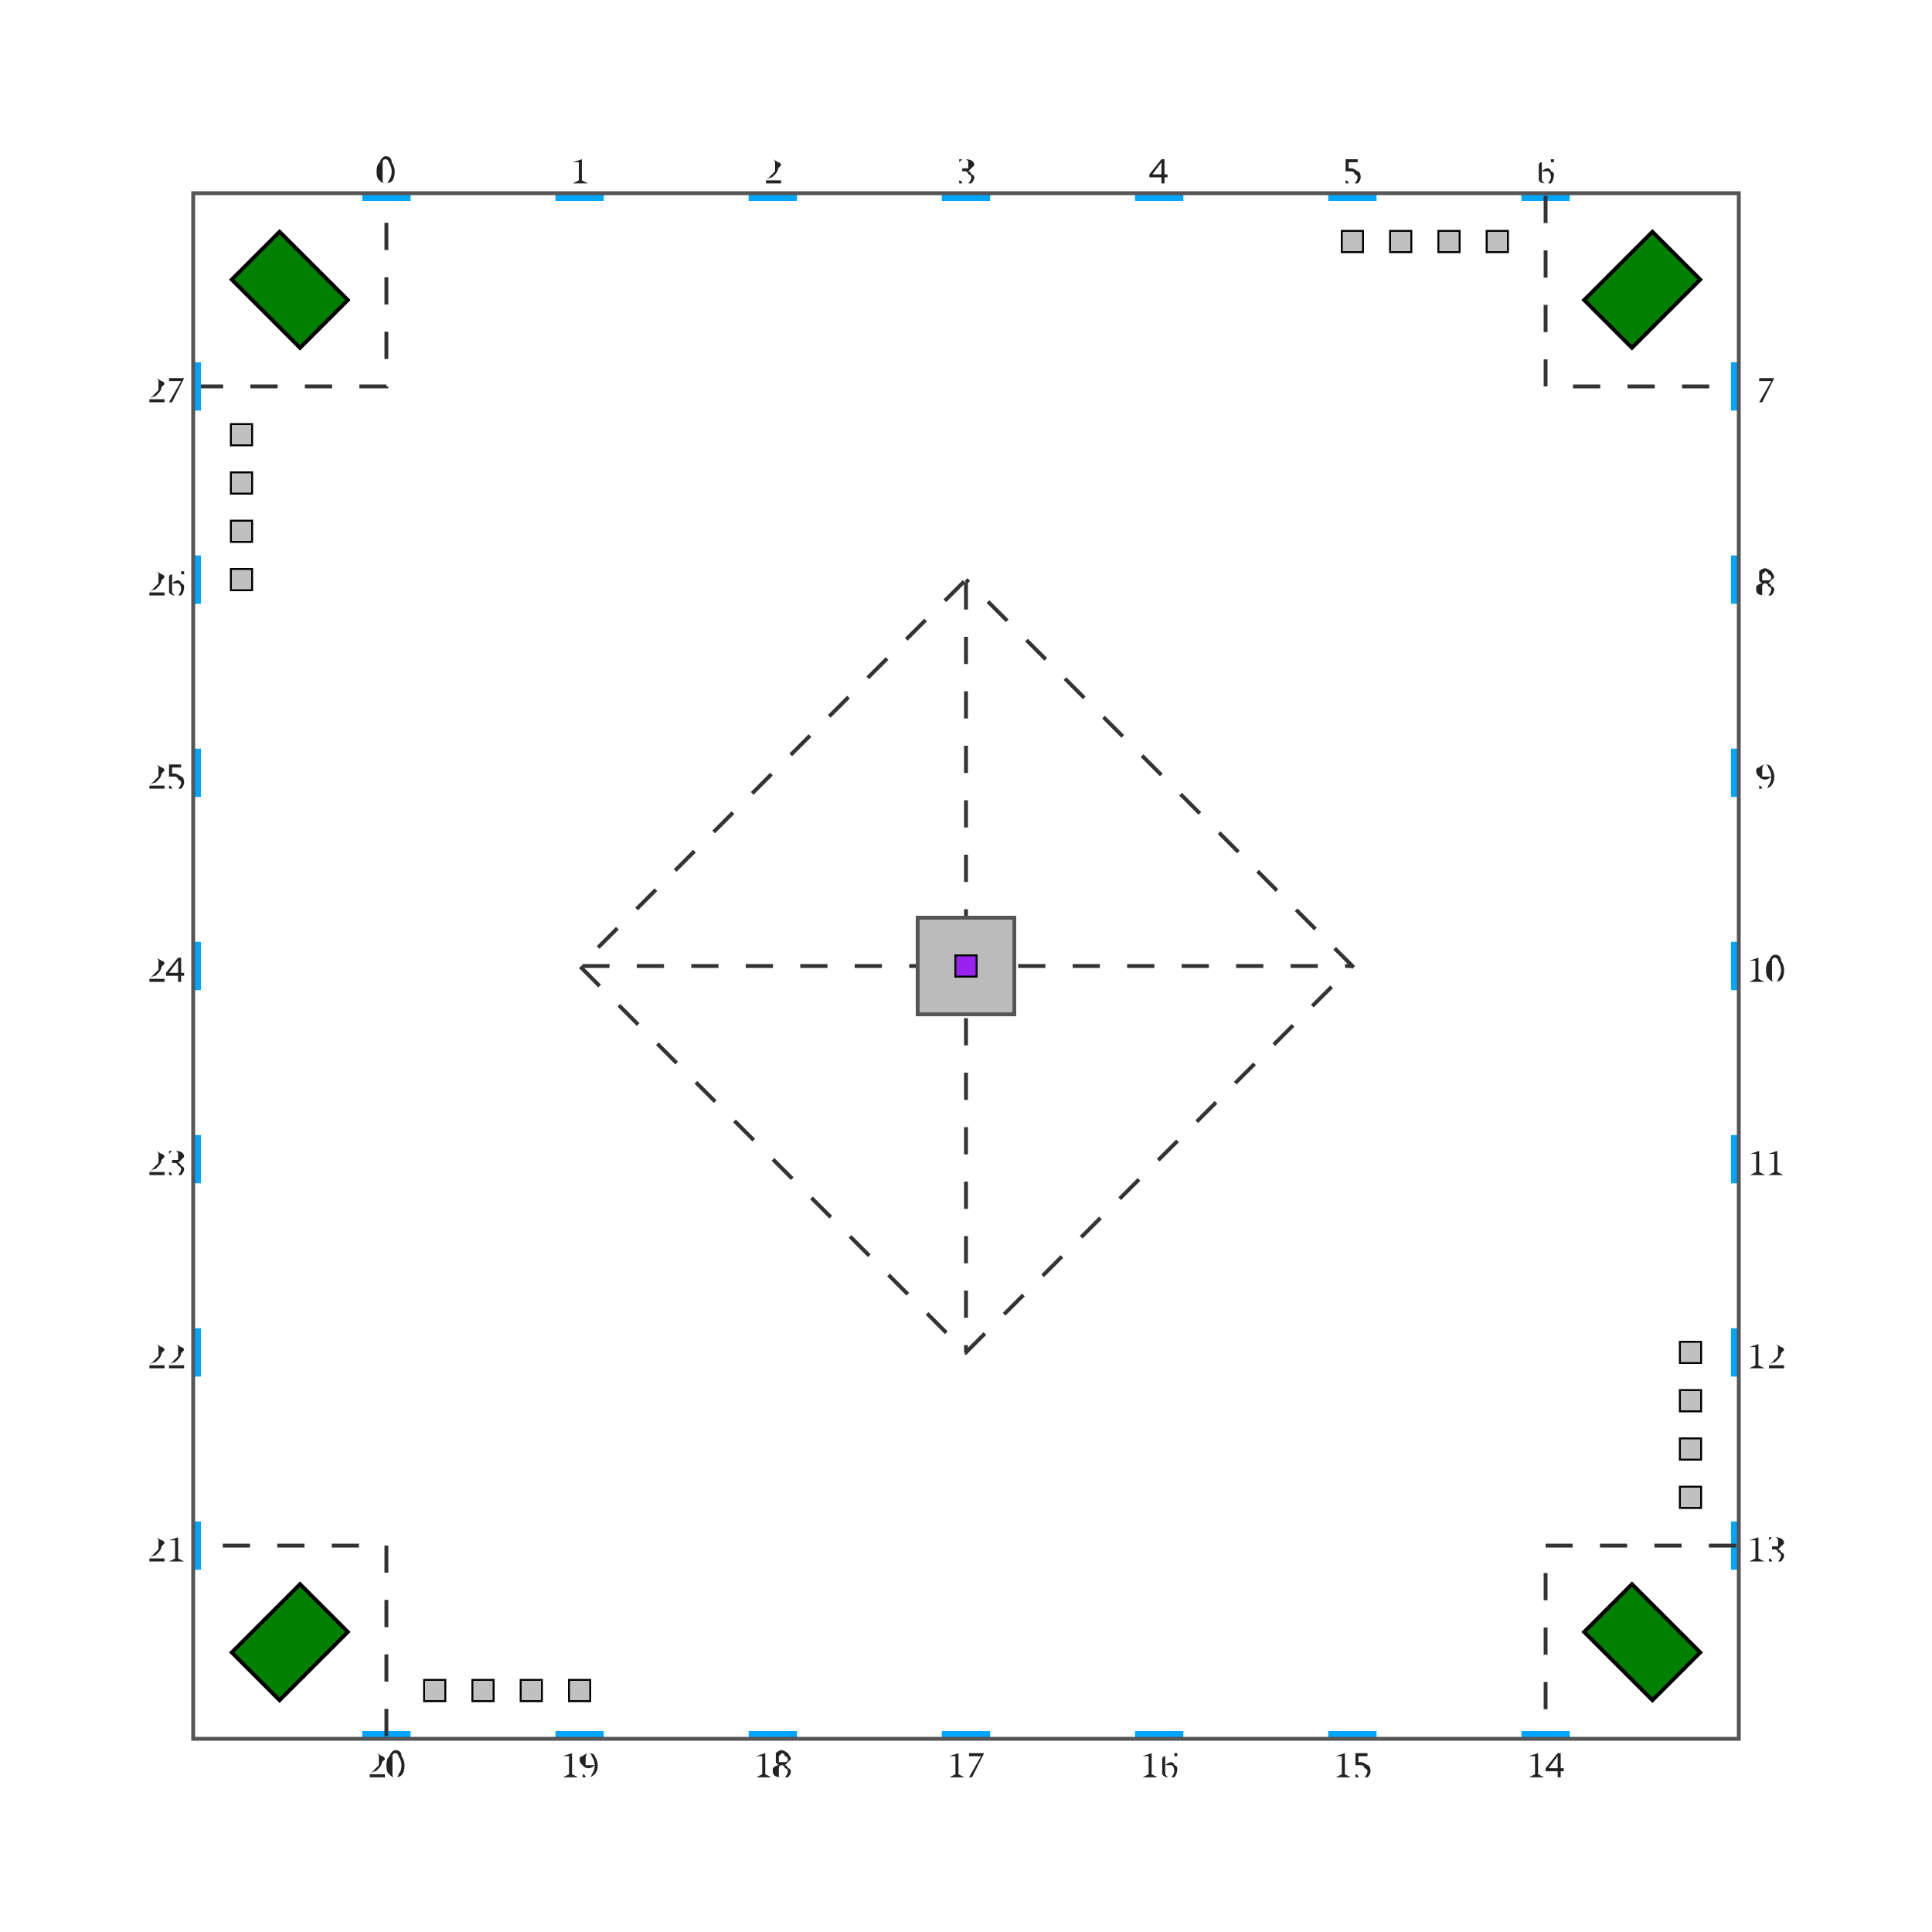
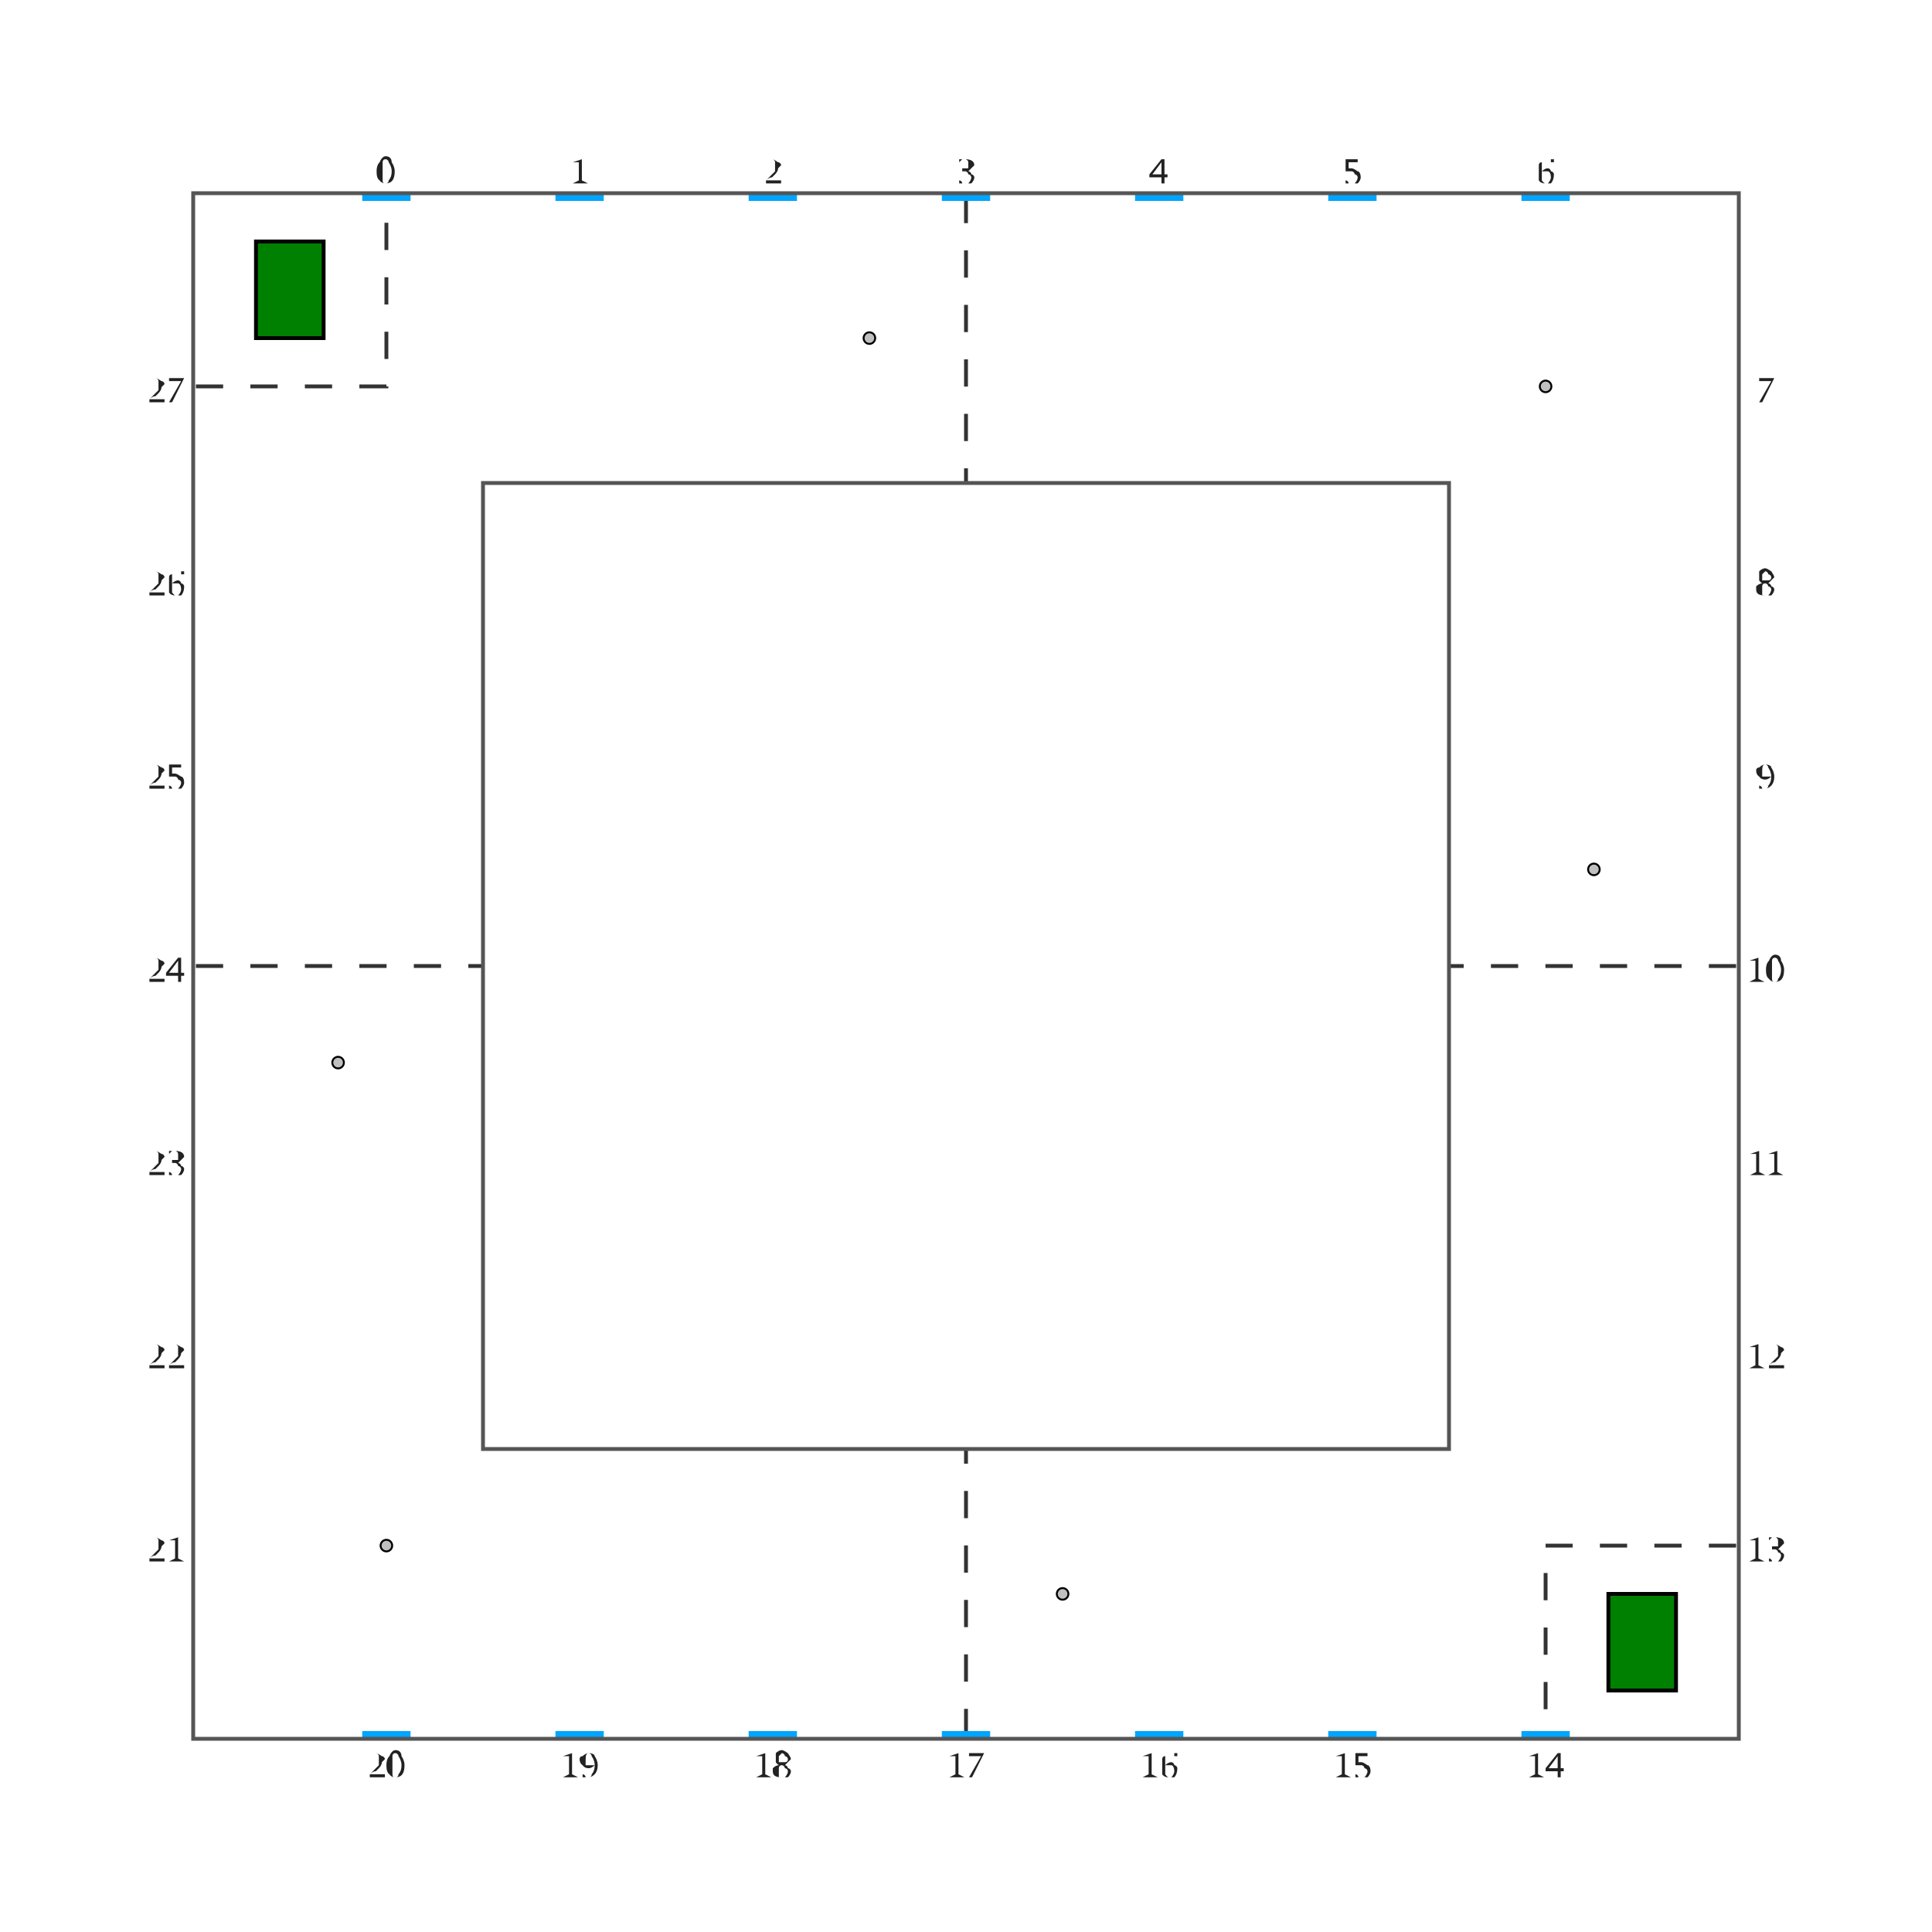
<svg xmlns="http://www.w3.org/2000/svg" xmlns:xlink="http://www.w3.org/1999/xlink" version="1.1" baseProfile="full" width="1000" height="1000">
  <style type="text/css">
    

      .arena-wall {
          fill: none;
          stroke: #555;
          stroke-width: .02;
      }

      .platform {
          fill: #bbb;
          stroke: #555;
          stroke-width: .02;
      }

-       .token {
+       .can {
          stroke: black;
          stroke-width: 0.01;
-       }
- 
-       #token-poison {
-           fill: #92e;
-       }
- 
-       #token-ordinary {
          fill: silver;
      }

      #robot {
          fill: green;
          stroke: black;
          stroke-width: 0.02;
      }

      .zone-boundary {
          stroke: #333;
          stroke-width: 0.02;
          stroke-dasharray: 0.141, 0.141;
          stroke-dashoffset: -50%;
          fill: none;
      }

      .marker {
          fill: #00a5ff;
      }

      #marker-annotations text {
          font-size: 0.2px;
          text-anchor: middle;
          fill: #222;
      }

      text { font-size: 0.2px ; }

    
  </style>
  <defs>
-     <rect width="0.11" height="0.11" x="-0.055" y="-0.055" id="token-poison" class="token" />
-     <rect width="0.11" height="0.11" x="-0.055" y="-0.055" id="token-ordinary" class="token" />
+     <circle cx="0" cy="0" r="0.03" class="can" id="can" />
    <rect width="0.35" height="0.5" x="-0.175" y="-0.25" id="robot" />
    <g id="wall-marker">
      <rect x="-0.125" y="0" width="0.25" height="0.04" class="marker" />
    </g>
    <g id="side-zone">
-       <g transform="translate(0.5 0.5) rotate(-45)">
+       <g transform="translate(0.5 0.5) rotate(0)">
        <use xlink:href="#robot" />
      </g>
      <path class="zone-boundary" d="M 0 1 h 1 v -1" />
-       <use xlink:href="#token-ordinary" transform="translate(0.25 1.25)" />
-       <use xlink:href="#token-ordinary" transform="translate(0.25 1.5)" />
-       <use xlink:href="#token-ordinary" transform="translate(0.25 1.75)" />
-       <use xlink:href="#token-ordinary" transform="translate(0.25 2)" />
+       <line class="zone-boundary" x1="0" y1="4" x2="1.5" y2="4" />
+       <line class="zone-boundary" x1="4" y1="0" x2="4" y2="1.5" />
+       <use xlink:href="#can" transform="translate(0.75 4.5)" />
+       <use xlink:href="#can" transform="translate(1 7)" />
+       <use xlink:href="#can" transform="translate(4.5 7.25)" />
      <use xlink:href="#wall-marker" x="1" />
      <use xlink:href="#wall-marker" x="2" />
      <use xlink:href="#wall-marker" x="3" />
      <use xlink:href="#wall-marker" x="4" />
      <use xlink:href="#wall-marker" x="5" />
      <use xlink:href="#wall-marker" x="6" />
      <use xlink:href="#wall-marker" x="7" />
    </g>
  </defs>
  <rect width="100%" height="100%" fill="white" />
  <g id="arena" transform="translate(100 100) scale(100)">
    <use xlink:href="#side-zone" />
-     <use xlink:href="#side-zone" transform="rotate(90 4 4)" />
    <use xlink:href="#side-zone" transform="rotate(180 4 4)" />
-     <use xlink:href="#side-zone" transform="rotate(270 4 4)" />
-     <g class="zone-boundary">
-       <path d="M 4 2 L 2 4 L 4 6 L 6 4 z" />
-       <path d="M 4 2 v 4" />
-       <path d="M 2 4 h 4" />
-     </g>
-     <rect width="0.5" height="0.5" x="3.75" y="3.75" class="platform" />
-     <use xlink:href="#token-poison" transform="translate(4 4)" />
+     <path d="M1.5 1.5 h5 v5 h-5 z" class="arena-wall" />
    <rect width="8" height="8" x="0" y="0" class="arena-wall" />
    <g id="marker-annotations">
      <text x="1" y="-0.05">0</text>
      <text x="2" y="-0.05">1</text>
      <text x="3" y="-0.05">2</text>
      <text x="4" y="-0.05">3</text>
      <text x="5" y="-0.05">4</text>
      <text x="6" y="-0.05">5</text>
      <text x="7" y="-0.05">6</text>
      <text x="8.14" y="1.08">7</text>
      <text x="8.14" y="2.08">8</text>
      <text x="8.14" y="3.08">9</text>
      <text x="8.14" y="4.08">10</text>
      <text x="8.14" y="5.08">11</text>
      <text x="8.14" y="6.08">12</text>
      <text x="8.14" y="7.08">13</text>
      <text x="1" y="8.2">20</text>
      <text x="2" y="8.2">19</text>
      <text x="3" y="8.2">18</text>
      <text x="4" y="8.2">17</text>
      <text x="5" y="8.2">16</text>
      <text x="6" y="8.2">15</text>
      <text x="7" y="8.2">14</text>
      <text x="-0.14" y="1.08">27</text>
      <text x="-0.14" y="2.08">26</text>
      <text x="-0.14" y="3.08">25</text>
      <text x="-0.14" y="4.08">24</text>
      <text x="-0.14" y="5.08">23</text>
      <text x="-0.14" y="6.08">22</text>
      <text x="-0.14" y="7.08">21</text>
    </g>
  </g>
</svg>
